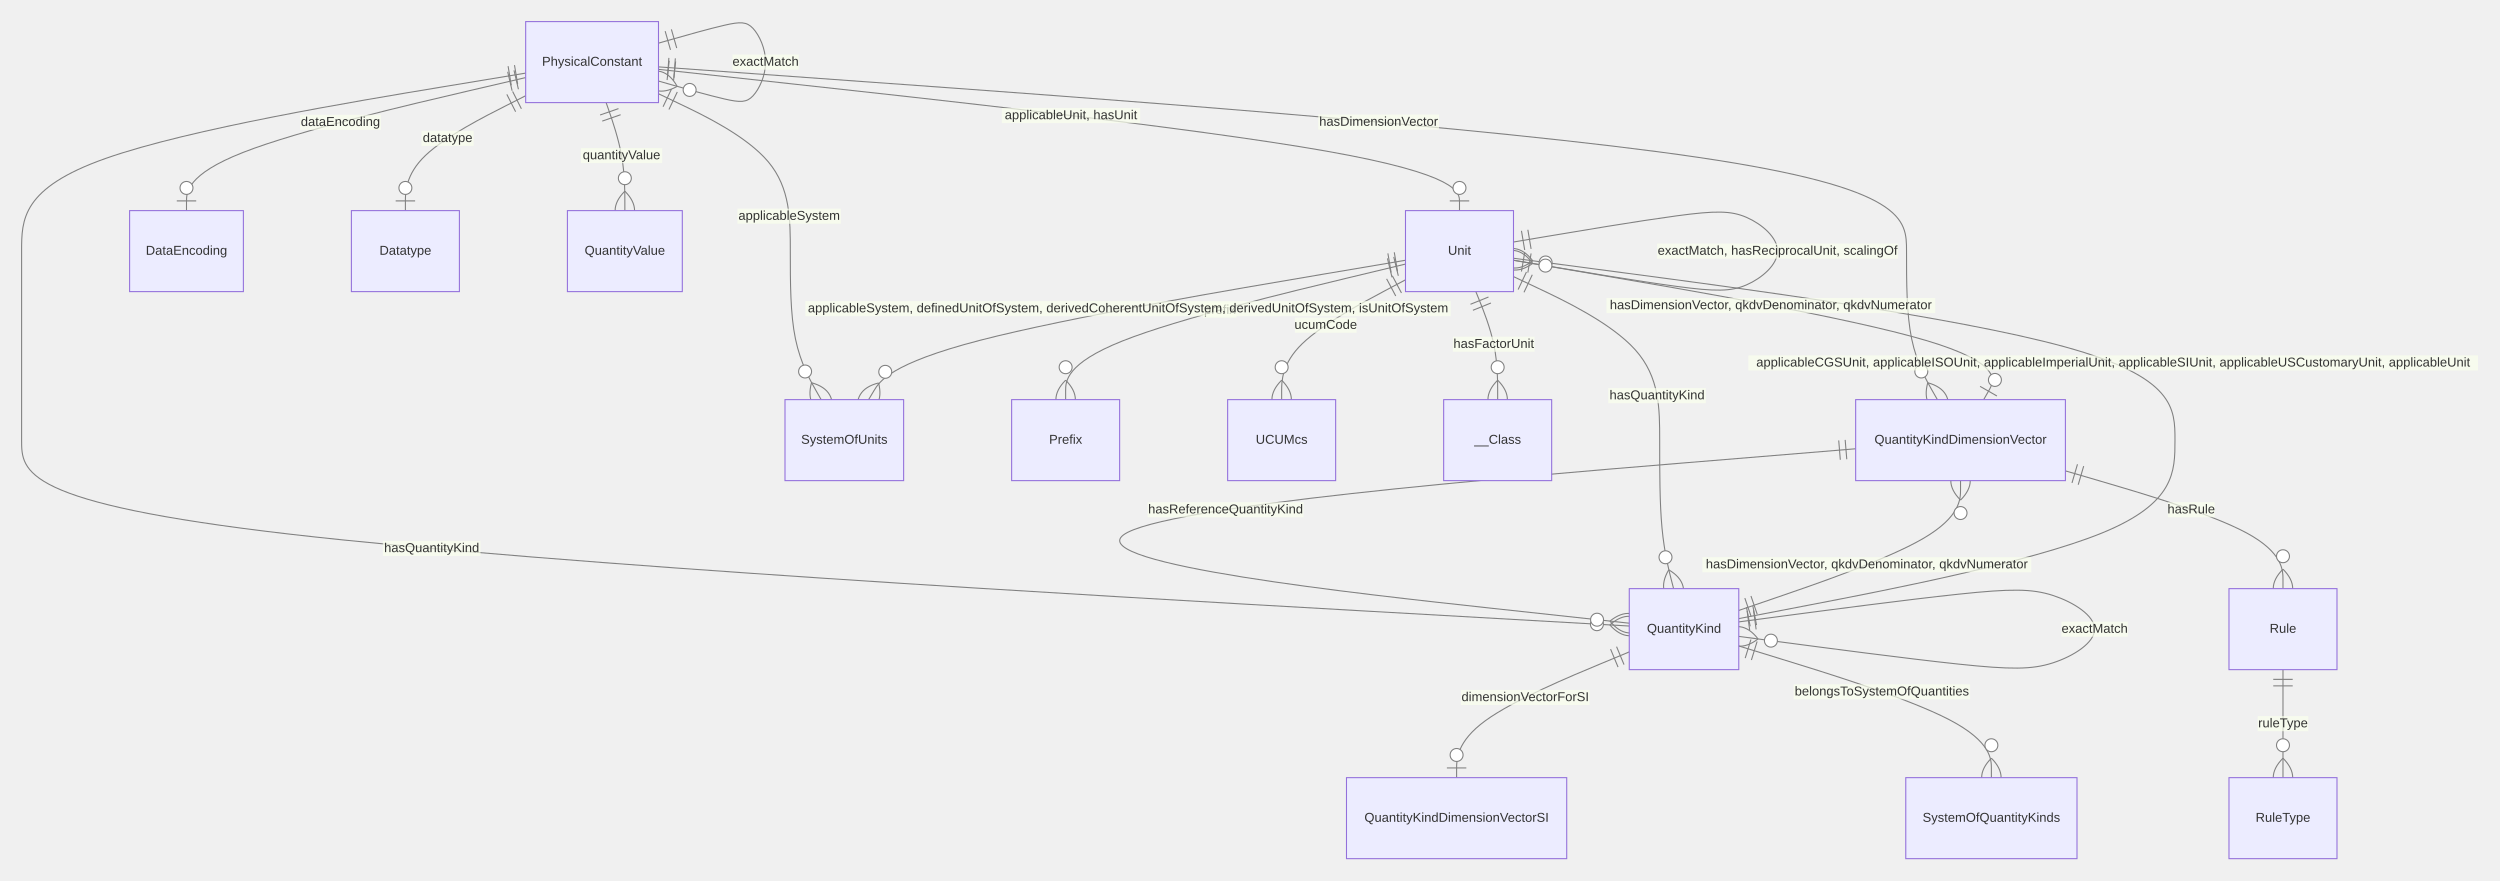
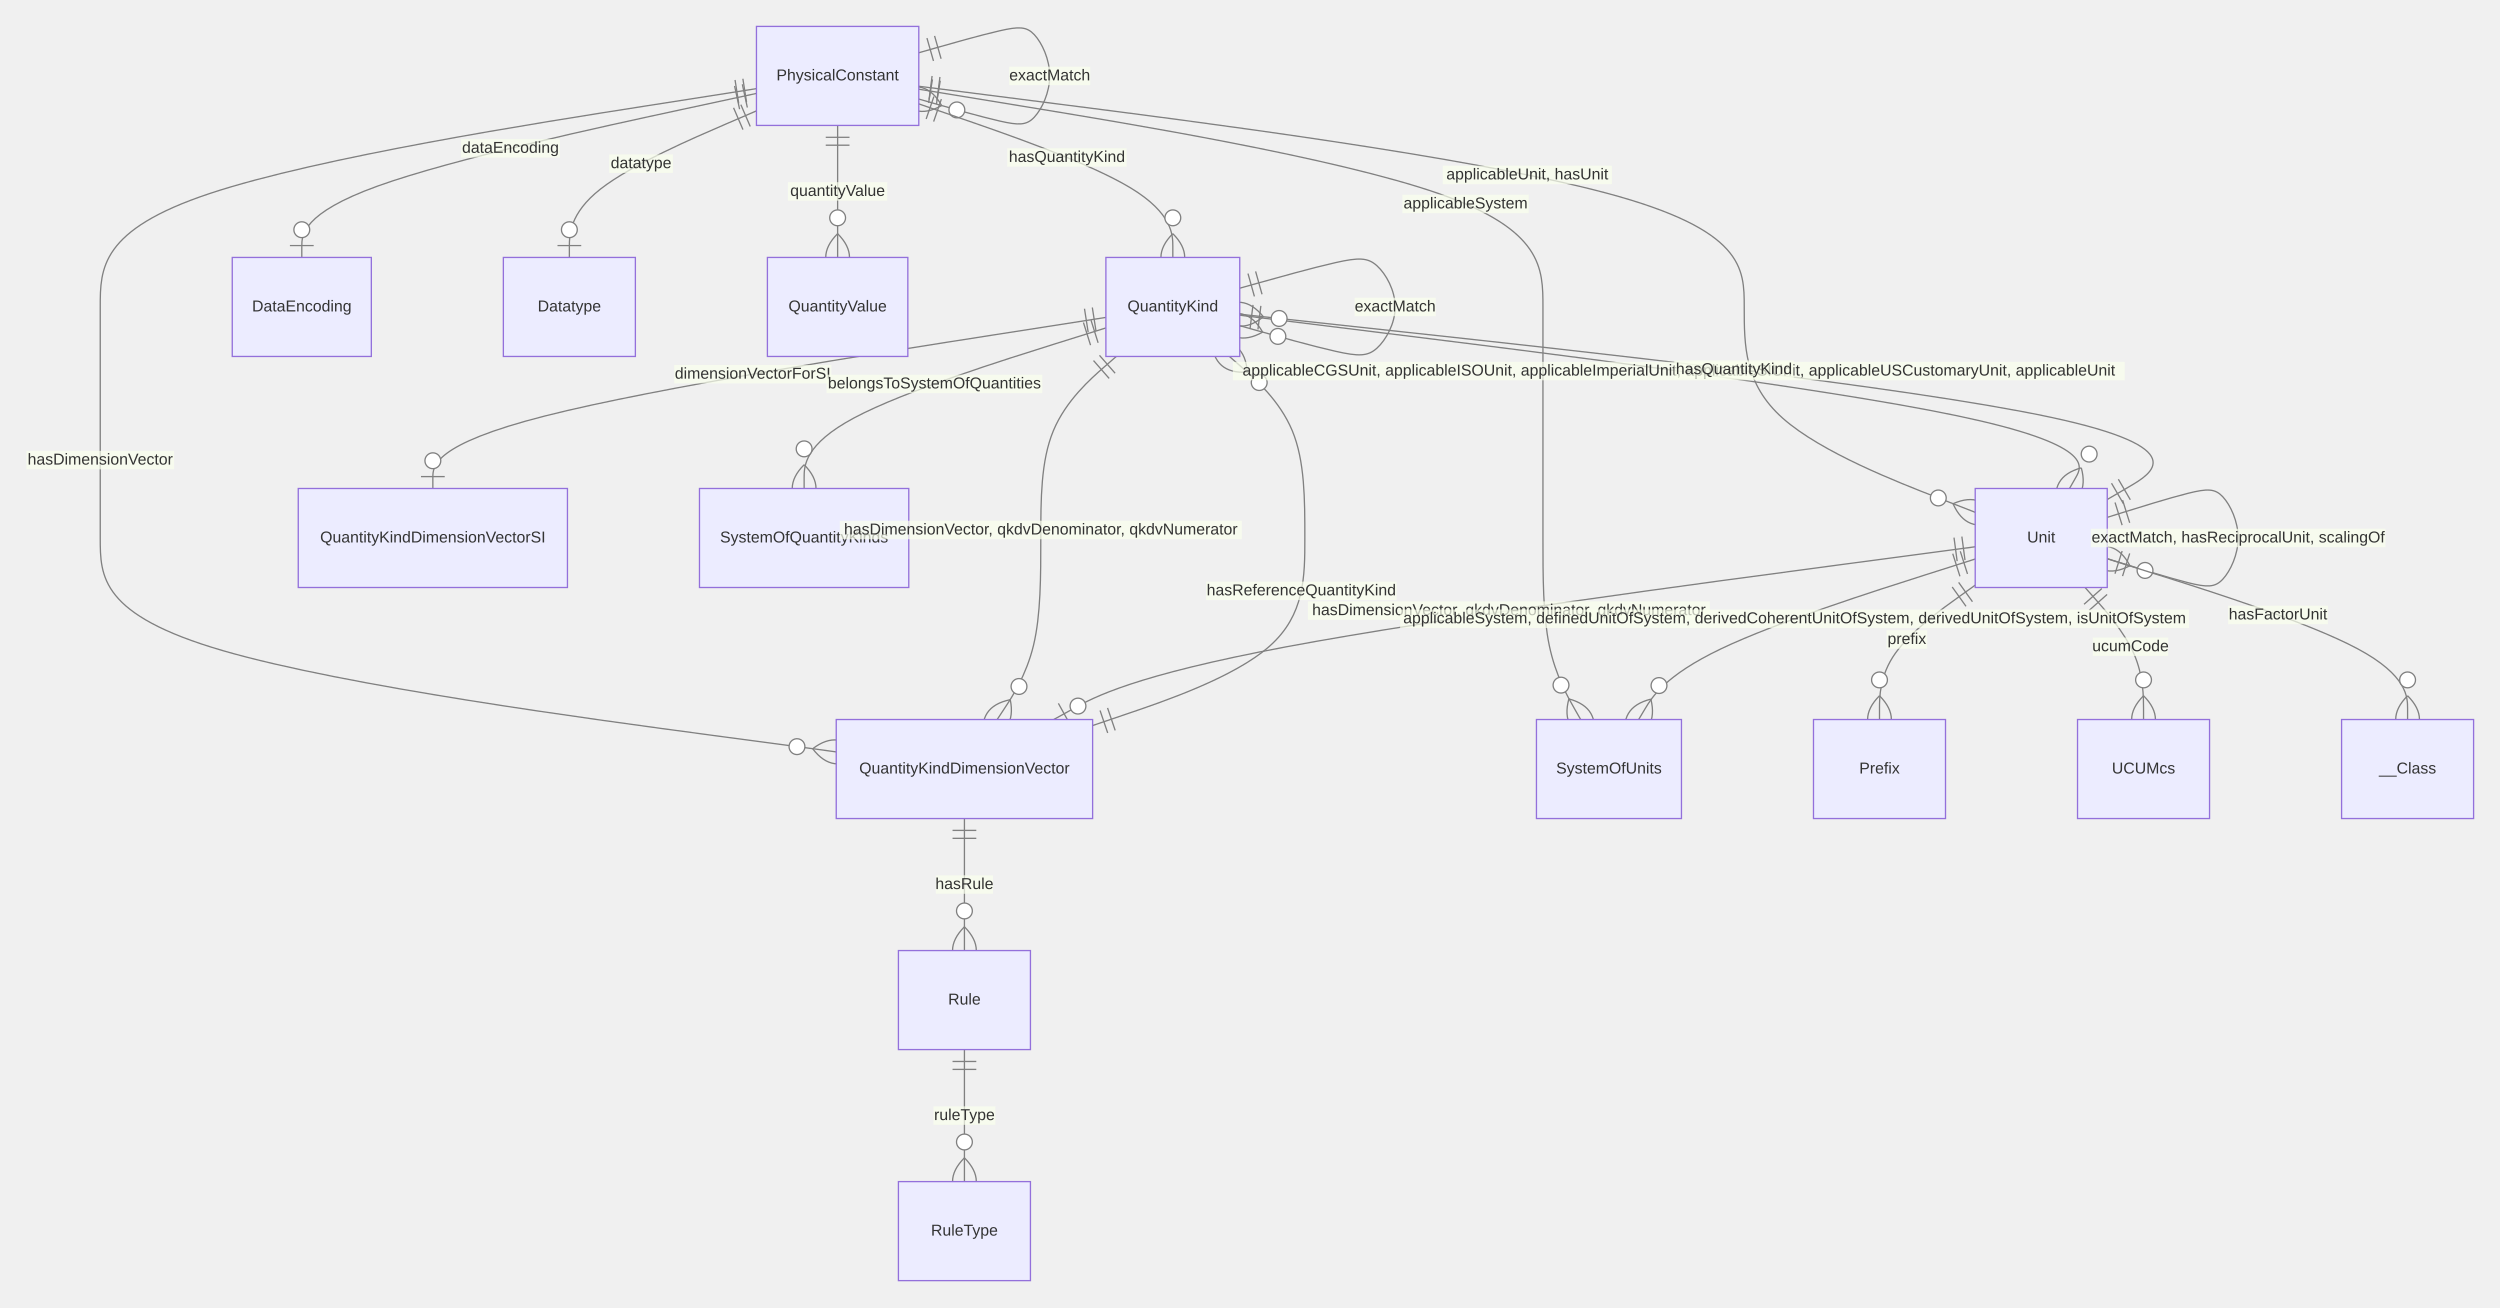
- <svg xmlns="http://www.w3.org/2000/svg" aria-roledescription="er" role="graphics-document document" viewBox="-100 0 2314.657 815" height="815" width="2314.657" id="container">
+ <svg xmlns="http://www.w3.org/2000/svg" aria-roledescription="er" role="graphics-document document" viewBox="-155.924 0 1893.615 990" height="990" width="1893.615" id="container">
  <style>#container{font-family:"trebuchet ms",verdana,arial,sans-serif;font-size:16px;fill:#333;}#container .error-icon{fill:#552222;}#container .error-text{fill:#552222;stroke:#552222;}#container .edge-thickness-normal{stroke-width:1px;}#container .edge-thickness-thick{stroke-width:3.5px;}#container .edge-pattern-solid{stroke-dasharray:0;}#container .edge-thickness-invisible{stroke-width:0;fill:none;}#container .edge-pattern-dashed{stroke-dasharray:3;}#container .edge-pattern-dotted{stroke-dasharray:2;}#container .marker{fill:#333333;stroke:#333333;}#container .marker.cross{stroke:#333333;}#container svg{font-family:"trebuchet ms",verdana,arial,sans-serif;font-size:16px;}#container p{margin:0;}#container .entityBox{fill:#ECECFF;stroke:#9370DB;}#container .attributeBoxOdd{fill:#ffffff;stroke:#9370DB;}#container .attributeBoxEven{fill:#f2f2f2;stroke:#9370DB;}#container .relationshipLabelBox{fill:hsl(80, 100%, 96.275%);opacity:0.7;background-color:hsl(80, 100%, 96.275%);}#container .relationshipLabelBox rect{opacity:0.5;}#container .relationshipLine{stroke:#333333;}#container .entityTitleText{text-anchor:middle;font-size:18px;fill:#333;}#container #MD_PARENT_START{fill:#f5f5f5!important;stroke:#333333!important;stroke-width:1;}#container #MD_PARENT_END{fill:#f5f5f5!important;stroke:#333333!important;stroke-width:1;}#container :root{--mermaid-font-family:"trebuchet ms",verdana,arial,sans-serif;}</style>
  <g />
  <defs>
    <marker orient="auto" markerHeight="240" markerWidth="190" refY="7" refX="0" id="MD_PARENT_START">
      <path d="M 18,7 L9,13 L1,7 L9,1 Z" />
    </marker>
  </defs>
  <defs>
    <marker orient="auto" markerHeight="28" markerWidth="20" refY="7" refX="19" id="MD_PARENT_END">
      <path d="M 18,7 L9,13 L1,7 L9,1 Z" />
    </marker>
  </defs>
  <defs>
    <marker orient="auto" markerHeight="18" markerWidth="18" refY="9" refX="0" id="ONLY_ONE_START">
      <path d="M9,0 L9,18 M15,0 L15,18" fill="none" stroke="gray" />
    </marker>
  </defs>
  <defs>
    <marker orient="auto" markerHeight="18" markerWidth="18" refY="9" refX="18" id="ONLY_ONE_END">
      <path d="M3,0 L3,18 M9,0 L9,18" fill="none" stroke="gray" />
    </marker>
  </defs>
  <defs>
    <marker orient="auto" markerHeight="18" markerWidth="30" refY="9" refX="0" id="ZERO_OR_ONE_START">
      <circle r="6" cy="9" cx="21" fill="white" stroke="gray" />
      <path d="M9,0 L9,18" fill="none" stroke="gray" />
    </marker>
  </defs>
  <defs>
    <marker orient="auto" markerHeight="18" markerWidth="30" refY="9" refX="30" id="ZERO_OR_ONE_END">
      <circle r="6" cy="9" cx="9" fill="white" stroke="gray" />
      <path d="M21,0 L21,18" fill="none" stroke="gray" />
    </marker>
  </defs>
  <defs>
    <marker orient="auto" markerHeight="36" markerWidth="45" refY="18" refX="18" id="ONE_OR_MORE_START">
      <path d="M0,18 Q 18,0 36,18 Q 18,36 0,18 M42,9 L42,27" fill="none" stroke="gray" />
    </marker>
  </defs>
  <defs>
    <marker orient="auto" markerHeight="36" markerWidth="45" refY="18" refX="27" id="ONE_OR_MORE_END">
      <path d="M3,9 L3,27 M9,18 Q27,0 45,18 Q27,36 9,18" fill="none" stroke="gray" />
    </marker>
  </defs>
  <defs>
    <marker orient="auto" markerHeight="36" markerWidth="57" refY="18" refX="18" id="ZERO_OR_MORE_START">
      <circle r="6" cy="18" cx="48" fill="white" stroke="gray" />
      <path d="M0,18 Q18,0 36,18 Q18,36 0,18" fill="none" stroke="gray" />
    </marker>
  </defs>
  <defs>
    <marker orient="auto" markerHeight="36" markerWidth="57" refY="18" refX="39" id="ZERO_OR_MORE_END">
      <circle r="6" cy="18" cx="9" fill="white" stroke="gray" />
      <path d="M21,18 Q39,0 57,18 Q39,36 21,18" fill="none" stroke="gray" />
    </marker>
  </defs>
-   <path style="stroke: gray; fill: none;" marker-start="url(#ONLY_ONE_START)" marker-end="url(#ZERO_OR_ONE_END)" d="M386.7,71.826L334.362,84.022C282.023,96.217,177.347,120.609,125.009,141.138C72.67,161.667,72.67,178.333,72.67,186.667L72.67,195" class="er relationshipLine" />
-   <path style="stroke: gray; fill: none;" marker-start="url(#ONLY_ONE_START)" marker-end="url(#ZERO_OR_ONE_END)" d="M386.7,88.624L368.14,98.02C349.58,107.416,312.46,126.208,293.9,143.937C275.34,161.667,275.34,178.333,275.34,186.667L275.34,195" class="er relationshipLine" />
-   <path style="stroke: gray; fill: none;" marker-start="url(#ONLY_ONE_START)" marker-end="url(#ZERO_OR_ONE_END)" d="M509.661,64.198L633.265,77.665C756.869,91.132,1004.078,118.066,1127.682,139.866C1251.286,161.667,1251.286,178.333,1251.286,186.667L1251.286,195" class="er relationshipLine" />
-   <path style="stroke: gray; fill: none;" marker-start="url(#ONLY_ONE_START)" marker-end="url(#ZERO_OR_MORE_END)" d="M509.661,39.965L521.327,36.637C532.994,33.31,556.327,26.655,570.911,23.327C585.494,20,591.327,20,597.161,26.25C602.994,32.5,608.827,45,608.827,57.5C608.827,70,602.994,82.5,597.161,88.75C591.327,95,585.494,95,570.911,91.673C556.327,88.345,532.994,81.69,521.327,78.363L509.661,75.035" class="er relationshipLine" />
-   <path style="stroke: gray; fill: none;" marker-start="url(#ONLY_ONE_START)" marker-end="url(#ZERO_OR_MORE_END)" d="M386.7,67.685L308.917,80.571C231.133,93.457,75.567,119.228,-2.217,146.698C-80,174.167,-80,203.333,-80,232.5C-80,261.667,-80,290.833,-80,320C-80,349.167,-80,378.333,-80,407.5C-80,436.667,-80,465.833,168.08,494.52C416.16,523.206,912.32,551.412,1160.399,565.515L1408.479,579.618" class="er relationshipLine" />
-   <path style="stroke: gray; fill: none;" marker-start="url(#ONLY_ONE_START)" marker-end="url(#ZERO_OR_MORE_END)" d="M509.661,61.92L702.248,75.767C894.834,89.614,1280.008,117.307,1472.595,145.737C1665.182,174.167,1665.182,203.333,1665.182,232.5C1665.182,261.667,1665.182,290.833,1669.944,313.75C1674.706,336.667,1684.23,353.333,1688.992,361.667L1693.753,370" class="er relationshipLine" />
-   <path style="stroke: gray; fill: none;" marker-start="url(#ONLY_ONE_START)" marker-end="url(#ZERO_OR_MORE_END)" d="M461.186,95L464.077,103.333C466.967,111.667,472.747,128.333,475.638,145C478.528,161.667,478.528,178.333,478.528,186.667L478.528,195" class="er relationshipLine" />
-   <path style="stroke: gray; fill: none;" marker-start="url(#ONLY_ONE_START)" marker-end="url(#ZERO_OR_MORE_END)" d="M509.661,86.811L530.003,96.509C550.346,106.207,591.031,125.604,611.373,149.885C631.715,174.167,631.715,203.333,631.715,232.5C631.715,261.667,631.715,290.833,636.477,313.75C641.239,336.667,650.763,353.333,655.525,361.667L660.287,370" class="er relationshipLine" />
-   <path style="stroke: gray; fill: none;" marker-start="url(#ONLY_ONE_START)" marker-end="url(#ZERO_OR_ONE_END)" d="M1408.479,603.567L1381.835,614.639C1355.191,625.711,1301.903,647.856,1275.259,667.261C1248.615,686.667,1248.615,703.333,1248.615,711.667L1248.615,720" class="er relationshipLine" />
-   <path style="stroke: gray; fill: none;" marker-start="url(#ONLY_ONE_START)" marker-end="url(#ZERO_OR_MORE_END)" d="M1509.87,575.789L1548.632,570.657C1587.394,565.526,1664.919,555.263,1713.372,550.131C1761.825,545,1781.206,545,1800.587,551.25C1819.968,557.5,1839.349,570,1839.349,582.5C1839.349,595,1819.968,607.5,1800.587,613.75C1781.206,620,1761.825,620,1713.372,614.869C1664.919,609.737,1587.394,599.474,1548.632,594.343L1509.87,589.211" class="er relationshipLine" />
-   <path style="stroke: gray; fill: none;" marker-start="url(#ONLY_ONE_START)" marker-end="url(#ZERO_OR_MORE_END)" d="M1509.87,565.173L1544.089,553.478C1578.307,541.782,1646.745,518.391,1680.963,498.362C1715.182,478.333,1715.182,461.667,1715.182,453.333L1715.182,445" class="er relationshipLine" />
-   <path style="stroke: gray; fill: none;" marker-start="url(#ONLY_ONE_START)" marker-end="url(#ZERO_OR_MORE_END)" d="M1509.87,598.088L1548.85,610.073C1587.83,622.058,1665.79,646.029,1704.77,666.348C1743.749,686.667,1743.749,703.333,1743.749,711.667L1743.749,720" class="er relationshipLine" />
-   <path style="stroke: gray; fill: none;" marker-start="url(#ONLY_ONE_START)" marker-end="url(#ZERO_OR_MORE_END)" d="M1509.87,572.741L1577.18,559.784C1644.49,546.828,1779.11,520.914,1846.42,493.374C1913.73,465.833,1913.73,436.667,1913.73,407.5C1913.73,378.333,1913.73,349.167,1811.656,321.101C1709.582,293.035,1505.434,266.07,1403.36,252.587L1301.286,239.104" class="er relationshipLine" />
-   <path style="stroke: gray; fill: none;" marker-start="url(#ONLY_ONE_START)" marker-end="url(#ZERO_OR_MORE_END)" d="M1618.085,415.501L1457.291,428.751C1296.496,442.001,974.906,468.5,939.972,495.416C905.038,522.332,1156.758,549.664,1282.619,563.33L1408.479,576.996" class="er relationshipLine" />
-   <path style="stroke: gray; fill: none;" marker-start="url(#ONLY_ONE_START)" marker-end="url(#ZERO_OR_MORE_END)" d="M1812.279,435.958L1845.854,445.798C1879.429,455.638,1946.58,475.319,1980.155,493.493C2013.73,511.667,2013.73,528.333,2013.73,536.667L2013.73,545" class="er relationshipLine" />
-   <path style="stroke: gray; fill: none;" marker-start="url(#ONLY_ONE_START)" marker-end="url(#ZERO_OR_MORE_END)" d="M2013.73,620L2013.73,628.333C2013.73,636.667,2013.73,653.333,2013.73,670C2013.73,686.667,2013.73,703.333,2013.73,711.667L2013.73,720" class="er relationshipLine" />
-   <path style="stroke: gray; fill: none;" marker-start="url(#ONLY_ONE_START)" marker-end="url(#ZERO_OR_ONE_END)" d="M1301.286,241.013L1378.602,254.178C1455.918,267.342,1610.55,293.671,1683.104,315.169C1755.658,336.667,1746.134,353.333,1741.372,361.667L1736.611,370" class="er relationshipLine" />
-   <path style="stroke: gray; fill: none;" marker-start="url(#ONLY_ONE_START)" marker-end="url(#ZERO_OR_MORE_END)" d="M1201.286,244.498L1148.844,257.081C1096.402,269.665,991.518,294.833,939.076,315.75C886.634,336.667,886.634,353.333,886.634,361.667L886.634,370" class="er relationshipLine" />
-   <path style="stroke: gray; fill: none;" marker-start="url(#ONLY_ONE_START)" marker-end="url(#ZERO_OR_MORE_END)" d="M1301.286,256.104L1323.844,266.754C1346.402,277.403,1391.518,298.701,1414.076,323.934C1436.634,349.167,1436.634,378.333,1436.634,407.5C1436.634,436.667,1436.634,465.833,1438.78,488.75C1440.927,511.667,1445.221,528.333,1447.367,536.667L1449.514,545" class="er relationshipLine" />
-   <path style="stroke: gray; fill: none;" marker-start="url(#ONLY_ONE_START)" marker-end="url(#ZERO_OR_MORE_END)" d="M1201.286,240.96L1123.434,254.134C1045.582,267.307,889.878,293.653,807.03,315.16C724.182,336.667,714.19,353.333,709.194,361.667L704.198,370" class="er relationshipLine" />
-   <path style="stroke: gray; fill: none;" marker-start="url(#ONLY_ONE_START)" marker-end="url(#ZERO_OR_MORE_END)" d="M1201.286,259.071L1182.177,269.226C1163.069,279.381,1124.851,299.69,1105.742,318.179C1086.634,336.667,1086.634,353.333,1086.634,361.667L1086.634,370" class="er relationshipLine" />
-   <path style="stroke: gray; fill: none;" marker-start="url(#ONLY_ONE_START)" marker-end="url(#ZERO_OR_MORE_END)" d="M1301.286,224.077L1330.052,219.231C1358.819,214.384,1416.351,204.692,1452.309,199.846C1488.266,195,1502.65,195,1517.033,201.25C1531.416,207.5,1545.799,220,1545.799,232.5C1545.799,245,1531.416,257.5,1517.033,263.75C1502.65,270,1488.266,270,1452.309,265.154C1416.351,260.308,1358.819,250.616,1330.052,245.769L1301.286,240.923" class="er relationshipLine" />
-   <path style="stroke: gray; fill: none;" marker-start="url(#ONLY_ONE_START)" marker-end="url(#ZERO_OR_MORE_END)" d="M1266.435,270L1269.802,278.333C1273.168,286.667,1279.901,303.333,1283.267,320C1286.634,336.667,1286.634,353.333,1286.634,361.667L1286.634,370" class="er relationshipLine" />
-   <g transform="translate(386.7,20 )" id="entity-PhysicalConstant-f43f8855-cf72-5deb-8dd3-7b0283708583">
+   <path style="stroke: gray; fill: none;" marker-start="url(#ONLY_ONE_START)" marker-end="url(#ZERO_OR_ONE_END)" d="M417.048,70.755L359.651,83.129C302.255,95.503,187.463,120.252,130.066,140.959C72.67,161.667,72.67,178.333,72.67,186.667L72.67,195" class="er relationshipLine" />
+   <path style="stroke: gray; fill: none;" marker-start="url(#ONLY_ONE_START)" marker-end="url(#ZERO_OR_ONE_END)" d="M417.048,83.976L393.43,94.146C369.812,104.317,322.576,124.659,298.958,143.163C275.34,161.667,275.34,178.333,275.34,186.667L275.34,195" class="er relationshipLine" />
+   <path style="stroke: gray; fill: none;" marker-start="url(#ONLY_ONE_START)" marker-end="url(#ZERO_OR_MORE_END)" d="M540.008,39.965L551.675,36.637C563.342,33.31,586.675,26.655,601.258,23.327C615.842,20,621.675,20,627.508,26.25C633.342,32.5,639.175,45,639.175,57.5C639.175,70,633.342,82.5,627.508,88.75C621.675,95,615.842,95,601.258,91.673C586.675,88.345,563.342,81.69,551.675,78.363L540.008,75.035" class="er relationshipLine" />
+   <path style="stroke: gray; fill: none;" marker-start="url(#ONLY_ONE_START)" marker-end="url(#ZERO_OR_MORE_END)" d="M540.008,78.688L572.078,89.74C604.147,100.792,668.286,122.896,700.356,142.281C732.425,161.667,732.425,178.333,732.425,186.667L732.425,195" class="er relationshipLine" />
+   <path style="stroke: gray; fill: none;" marker-start="url(#ONLY_ONE_START)" marker-end="url(#ZERO_OR_MORE_END)" d="M417.048,67.132L334.206,80.11C251.365,93.088,85.683,119.044,2.841,146.605C-80,174.167,-80,203.333,-80,232.5C-80,261.667,-80,290.833,-80,320C-80,349.167,-80,378.333,-80,407.5C-80,436.667,-80,465.833,12.913,492.837C105.827,519.84,291.654,544.68,384.567,557.101L477.481,569.521" class="er relationshipLine" />
+   <path style="stroke: gray; fill: none;" marker-start="url(#ONLY_ONE_START)" marker-end="url(#ZERO_OR_MORE_END)" d="M478.528,95L478.528,103.333C478.528,111.667,478.528,128.333,478.528,145C478.528,161.667,478.528,178.333,478.528,186.667L478.528,195" class="er relationshipLine" />
+   <path style="stroke: gray; fill: none;" marker-start="url(#ONLY_ONE_START)" marker-end="url(#ZERO_OR_MORE_END)" d="M540.008,67.569L618.802,80.475C697.596,93.38,855.184,119.19,933.979,146.678C1012.773,174.167,1012.773,203.333,1012.773,232.5C1012.773,261.667,1012.773,290.833,1012.773,320C1012.773,349.167,1012.773,378.333,1012.773,407.5C1012.773,436.667,1012.773,465.833,1017.535,488.75C1022.296,511.667,1031.82,528.333,1036.582,536.667L1041.344,545" class="er relationshipLine" />
+   <path style="stroke: gray; fill: none;" marker-start="url(#ONLY_ONE_START)" marker-end="url(#ZERO_OR_MORE_END)" d="M540.008,65.334L644.212,78.612C748.416,91.889,956.824,118.445,1061.028,146.306C1165.232,174.167,1165.232,203.333,1165.232,232.5C1165.232,261.667,1165.232,290.833,1194.392,316.759C1223.551,342.684,1281.871,365.368,1311.031,376.71L1340.191,388.052" class="er relationshipLine" />
+   <path style="stroke: gray; fill: none;" marker-start="url(#ONLY_ONE_START)" marker-end="url(#ZERO_OR_ONE_END)" d="M681.73,240.414L596.765,253.679C511.799,266.943,341.869,293.471,256.904,315.069C171.939,336.667,171.939,353.333,171.939,361.667L171.939,370" class="er relationshipLine" />
+   <path style="stroke: gray; fill: none;" marker-start="url(#ONLY_ONE_START)" marker-end="url(#ZERO_OR_MORE_END)" d="M783.12,218.291L796.971,214.409C810.821,210.528,838.521,202.764,855.834,198.882C873.147,195,880.072,195,886.997,201.25C893.922,207.5,900.847,220,900.847,232.5C900.847,245,893.922,257.5,886.997,263.75C880.072,270,873.147,270,855.834,266.118C838.521,262.236,810.821,254.472,796.971,250.591L783.12,246.709" class="er relationshipLine" />
+   <path style="stroke: gray; fill: none;" marker-start="url(#ONLY_ONE_START)" marker-end="url(#ZERO_OR_MORE_END)" d="M689.568,270L680.044,278.333C670.52,286.667,651.473,303.333,641.949,326.25C632.425,349.167,632.425,378.333,632.425,407.5C632.425,436.667,632.425,465.833,626.916,488.75C621.406,511.667,610.388,528.333,604.878,536.667L599.369,545" class="er relationshipLine" />
+   <path style="stroke: gray; fill: none;" marker-start="url(#ONLY_ONE_START)" marker-end="url(#ZERO_OR_MORE_END)" d="M681.73,248.384L643.634,260.32C605.539,272.256,529.349,296.128,491.254,316.397C453.159,336.667,453.159,353.333,453.159,361.667L453.159,370" class="er relationshipLine" />
+   <path style="stroke: gray; fill: none;" marker-start="url(#ONLY_ONE_START)" marker-end="url(#ZERO_OR_MORE_END)" d="M783.12,238.767L892.632,252.306C1002.144,265.845,1221.167,292.922,1325.917,314.795C1430.667,336.667,1421.143,353.333,1416.381,361.667L1411.619,370" class="er relationshipLine" />
+   <path style="stroke: gray; fill: none;" marker-start="url(#ONLY_ONE_START)" marker-end="url(#ZERO_OR_MORE_END)" d="M671.674,549.551L698.466,540.459C725.258,531.367,778.841,513.184,805.633,489.508C832.425,465.833,832.425,436.667,832.425,407.5C832.425,378.333,832.425,349.167,822.901,326.25C813.377,303.333,794.33,286.667,784.806,278.333L775.282,270" class="er relationshipLine" />
+   <path style="stroke: gray; fill: none;" marker-start="url(#ONLY_ONE_START)" marker-end="url(#ZERO_OR_MORE_END)" d="M574.577,620L574.577,628.333C574.577,636.667,574.577,653.333,574.577,670C574.577,686.667,574.577,703.333,574.577,711.667L574.577,720" class="er relationshipLine" />
+   <path style="stroke: gray; fill: none;" marker-start="url(#ONLY_ONE_START)" marker-end="url(#ZERO_OR_MORE_END)" d="M574.577,795L574.577,803.333C574.577,811.667,574.577,828.333,574.577,845C574.577,861.667,574.577,878.333,574.577,886.667L574.577,895" class="er relationshipLine" />
+   <path style="stroke: gray; fill: none;" marker-start="url(#ONLY_ONE_START)" marker-end="url(#ZERO_OR_ONE_END)" d="M1340.191,414.151L1238.897,427.626C1137.602,441.101,935.014,468.05,818.686,489.859C702.359,511.667,672.293,528.333,657.259,536.667L642.226,545" class="er relationshipLine" />
+   <path style="stroke: gray; fill: none;" marker-start="url(#ONLY_ONE_START)" marker-end="url(#ZERO_OR_MORE_END)" d="M1340.191,443.214L1328.108,451.845C1316.024,460.476,1291.858,477.738,1279.774,494.702C1267.691,511.667,1267.691,528.333,1267.691,536.667L1267.691,545" class="er relationshipLine" />
+   <path style="stroke: gray; fill: none;" marker-start="url(#ONLY_ONE_START)" marker-end="url(#ZERO_OR_MORE_END)" d="M1440.191,378.333L1456.858,368.611C1473.524,358.889,1506.858,339.444,1397.346,316.054C1287.834,292.664,1035.477,265.328,909.299,251.66L783.12,237.991" class="er relationshipLine" />
+   <path style="stroke: gray; fill: none;" marker-start="url(#ONLY_ONE_START)" marker-end="url(#ZERO_OR_MORE_END)" d="M1340.191,423.411L1302.698,435.343C1265.204,447.274,1190.218,471.137,1147.729,491.402C1105.24,511.667,1095.247,528.333,1090.251,536.667L1085.255,545" class="er relationshipLine" />
+   <path style="stroke: gray; fill: none;" marker-start="url(#ONLY_ONE_START)" marker-end="url(#ZERO_OR_MORE_END)" d="M1423.405,445L1430.786,453.333C1438.167,461.667,1452.929,478.333,1460.31,495C1467.691,511.667,1467.691,528.333,1467.691,536.667L1467.691,545" class="er relationshipLine" />
+   <path style="stroke: gray; fill: none;" marker-start="url(#ONLY_ONE_START)" marker-end="url(#ZERO_OR_MORE_END)" d="M1440.191,391.875L1451.858,388.229C1463.524,384.583,1486.858,377.292,1501.441,373.646C1516.024,370,1521.858,370,1527.691,376.25C1533.524,382.5,1539.358,395,1539.358,407.5C1539.358,420,1533.524,432.5,1527.691,438.75C1521.858,445,1516.024,445,1501.441,441.354C1486.858,437.708,1463.524,430.417,1451.858,426.771L1440.191,423.125" class="er relationshipLine" />
+   <path style="stroke: gray; fill: none;" marker-start="url(#ONLY_ONE_START)" marker-end="url(#ZERO_OR_MORE_END)" d="M1440.191,423.266L1478.108,435.221C1516.024,447.177,1591.858,471.089,1629.774,491.378C1667.691,511.667,1667.691,528.333,1667.691,536.667L1667.691,545" class="er relationshipLine" />
+   <g transform="translate(417.0477,20 )" id="entity-PhysicalConstant-f43f8855-cf72-5deb-8dd3-7b0283708583">
    <rect height="75" width="122.961" y="0" x="0" class="er entityBox" />
    <text style="dominant-baseline: middle; text-anchor: middle; font-size: 12px;" transform="translate(61.48029,37.5)" y="0" x="0" id="text-entity-PhysicalConstant-f43f8855-cf72-5deb-8dd3-7b0283708583" class="er entityLabel">PhysicalConstant</text>
  </g>
-   <g transform="translate(1408.479,545 )" id="entity-QuantityKind-6f79b338-e354-5d95-8035-8883644476ff">
+   <g transform="translate(681.7296,195 )" id="entity-QuantityKind-6f79b338-e354-5d95-8035-8883644476ff">
    <rect height="75" width="101.391" y="0" x="0" class="er entityBox" />
    <text style="dominant-baseline: middle; text-anchor: middle; font-size: 12px;" transform="translate(50.69531,37.5)" y="0" x="0" id="text-entity-QuantityKind-6f79b338-e354-5d95-8035-8883644476ff" class="er entityLabel">QuantityKind</text>
  </g>
-   <g transform="translate(1618.085,370 )" id="entity-QuantityKindDimensionVector-bfa1bf26-fcae-516f-8f63-2f454f3dac1b">
+   <g transform="translate(477.4808,545 )" id="entity-QuantityKindDimensionVector-bfa1bf26-fcae-516f-8f63-2f454f3dac1b">
    <rect height="75" width="194.193" y="0" x="0" class="er entityBox" />
    <text style="dominant-baseline: middle; text-anchor: middle; font-size: 12px;" transform="translate(97.09654,37.5)" y="0" x="0" id="text-entity-QuantityKindDimensionVector-bfa1bf26-fcae-516f-8f63-2f454f3dac1b" class="er entityLabel">QuantityKindDimensionVector</text>
  </g>
-   <g transform="translate(1963.73,545 )" id="entity-Rule-886caf8e-59ff-5db3-a492-27242971196f">
+   <g transform="translate(524.5773,720 )" id="entity-Rule-886caf8e-59ff-5db3-a492-27242971196f">
    <rect height="75" width="100" y="0" x="0" class="er entityBox" />
    <text style="dominant-baseline: middle; text-anchor: middle; font-size: 12px;" transform="translate(50,37.5)" y="0" x="0" id="text-entity-Rule-886caf8e-59ff-5db3-a492-27242971196f" class="er entityLabel">Rule</text>
  </g>
-   <g transform="translate(1201.286,195 )" id="entity-Unit-c57ac1ea-0a24-509a-a80e-23f8c03ca739">
+   <g transform="translate(1340.191,370 )" id="entity-Unit-c57ac1ea-0a24-509a-a80e-23f8c03ca739">
    <rect height="75" width="100" y="0" x="0" class="er entityBox" />
    <text style="dominant-baseline: middle; text-anchor: middle; font-size: 12px;" transform="translate(50,37.5)" y="0" x="0" id="text-entity-Unit-c57ac1ea-0a24-509a-a80e-23f8c03ca739" class="er entityLabel">Unit</text>
  </g>
  <g transform="translate(20,195 )" id="entity-DataEncoding-e949680e-a6e4-55c9-9325-aa69226f3e53">
    <rect height="75" width="105.34" y="0" x="0" class="er entityBox" />
    <text style="dominant-baseline: middle; text-anchor: middle; font-size: 12px;" transform="translate(52.67024,37.5)" y="0" x="0" id="text-entity-DataEncoding-e949680e-a6e4-55c9-9325-aa69226f3e53" class="er entityLabel">DataEncoding</text>
  </g>
  <g transform="translate(225.3405,195 )" id="entity-Datatype-eedb5402-d0cc-52bf-9fb8-7b914f648cbe">
    <rect height="75" width="100" y="0" x="0" class="er entityBox" />
    <text style="dominant-baseline: middle; text-anchor: middle; font-size: 12px;" transform="translate(50,37.5)" y="0" x="0" id="text-entity-Datatype-eedb5402-d0cc-52bf-9fb8-7b914f648cbe" class="er entityLabel">Datatype</text>
  </g>
  <g transform="translate(425.3405,195 )" id="entity-QuantityValue-f2bc13d2-1961-5e2a-9bfe-ab6a05a5860b">
    <rect height="75" width="106.375" y="0" x="0" class="er entityBox" />
    <text style="dominant-baseline: middle; text-anchor: middle; font-size: 12px;" transform="translate(53.1875,37.5)" y="0" x="0" id="text-entity-QuantityValue-f2bc13d2-1961-5e2a-9bfe-ab6a05a5860b" class="er entityLabel">QuantityValue</text>
  </g>
-   <g transform="translate(626.7972,370 )" id="entity-SystemOfUnits-f7f1da8e-a5af-50e1-94d0-c2e741f40e1d">
+   <g transform="translate(1007.854,545 )" id="entity-SystemOfUnits-f7f1da8e-a5af-50e1-94d0-c2e741f40e1d">
    <rect height="75" width="109.837" y="0" x="0" class="er entityBox" />
    <text style="dominant-baseline: middle; text-anchor: middle; font-size: 12px;" transform="translate(54.91826,37.5)" y="0" x="0" id="text-entity-SystemOfUnits-f7f1da8e-a5af-50e1-94d0-c2e741f40e1d" class="er entityLabel">SystemOfUnits</text>
  </g>
-   <g transform="translate(1146.662,720 )" id="entity-QuantityKindDimensionVectorSI-2681a9c0-d385-5c75-b278-85a805bca5b5">
+   <g transform="translate(69.98585,370 )" id="entity-QuantityKindDimensionVectorSI-2681a9c0-d385-5c75-b278-85a805bca5b5">
    <rect height="75" width="203.906" y="0" x="0" class="er entityBox" />
    <text style="dominant-baseline: middle; text-anchor: middle; font-size: 12px;" transform="translate(101.9531,37.5)" y="0" x="0" id="text-entity-QuantityKindDimensionVectorSI-2681a9c0-d385-5c75-b278-85a805bca5b5" class="er entityLabel">QuantityKindDimensionVectorSI</text>
  </g>
-   <g transform="translate(1664.483,720 )" id="entity-SystemOfQuantityKinds-09c2a533-d4ff-5ffb-9642-53498359216a">
+   <g transform="translate(373.8921,370 )" id="entity-SystemOfQuantityKinds-09c2a533-d4ff-5ffb-9642-53498359216a">
    <rect height="75" width="158.533" y="0" x="0" class="er entityBox" />
    <text style="dominant-baseline: middle; text-anchor: middle; font-size: 12px;" transform="translate(79.26643,37.5)" y="0" x="0" id="text-entity-SystemOfQuantityKinds-09c2a533-d4ff-5ffb-9642-53498359216a" class="er entityLabel">SystemOfQuantityKinds</text>
  </g>
-   <g transform="translate(1963.73,720 )" id="entity-RuleType-d54df1a6-a17d-5920-9344-6f805c739e55">
+   <g transform="translate(524.5773,895 )" id="entity-RuleType-d54df1a6-a17d-5920-9344-6f805c739e55">
    <rect height="75" width="100" y="0" x="0" class="er entityBox" />
    <text style="dominant-baseline: middle; text-anchor: middle; font-size: 12px;" transform="translate(50,37.5)" y="0" x="0" id="text-entity-RuleType-d54df1a6-a17d-5920-9344-6f805c739e55" class="er entityLabel">RuleType</text>
  </g>
-   <g transform="translate(836.6337,370 )" id="entity-Prefix-f6d97b99-faee-5974-b12e-390868d79e86">
+   <g transform="translate(1217.691,545 )" id="entity-Prefix-f6d97b99-faee-5974-b12e-390868d79e86">
    <rect height="75" width="100" y="0" x="0" class="er entityBox" />
    <text style="dominant-baseline: middle; text-anchor: middle; font-size: 12px;" transform="translate(50,37.5)" y="0" x="0" id="text-entity-Prefix-f6d97b99-faee-5974-b12e-390868d79e86" class="er entityLabel">Prefix</text>
  </g>
-   <g transform="translate(1036.634,370 )" id="entity-UCUMcs-8df33f70-0c53-5f8e-a81f-0969bc803a34">
+   <g transform="translate(1417.691,545 )" id="entity-UCUMcs-8df33f70-0c53-5f8e-a81f-0969bc803a34">
    <rect height="75" width="100" y="0" x="0" class="er entityBox" />
    <text style="dominant-baseline: middle; text-anchor: middle; font-size: 12px;" transform="translate(50,37.5)" y="0" x="0" id="text-entity-UCUMcs-8df33f70-0c53-5f8e-a81f-0969bc803a34" class="er entityLabel">UCUMcs</text>
  </g>
-   <g transform="translate(1236.634,370 )" id="entity-Class-d9e3eb4a-97c0-50b6-8e3f-7f4a2fa7283d">
+   <g transform="translate(1617.691,545 )" id="entity-Class-d9e3eb4a-97c0-50b6-8e3f-7f4a2fa7283d">
    <rect height="75" width="100" y="0" x="0" class="er entityBox" />
    <text style="dominant-baseline: middle; text-anchor: middle; font-size: 12px;" transform="translate(50,37.5)" y="0" x="0" id="text-entity-Class-d9e3eb4a-97c0-50b6-8e3f-7f4a2fa7283d" class="er entityLabel">__Class</text>
  </g>
-   <rect height="14" width="74.908" y="106.261" x="177.76" class="er relationshipLabelBox" />
-   <text style="text-anchor: middle; dominant-baseline: middle; font-size: 12px;" y="113.261" x="215.215" id="rel1" class="er relationshipLabel">dataEncoding</text>
-   <rect height="14" width="48.328" y="121.101" x="290.261" class="er relationshipLabelBox" />
-   <text style="text-anchor: middle; dominant-baseline: middle; font-size: 12px;" y="128.101" x="314.425" id="rel2" class="er relationshipLabel">datatype</text>
-   <rect height="14" width="128.157" y="99.987" x="827.531" class="er relationshipLabelBox" />
-   <text style="text-anchor: middle; dominant-baseline: middle; font-size: 12px;" y="106.987" x="891.609" id="rel3" class="er relationshipLabel">applicableUnit, hasUnit</text>
-   <rect height="14" width="61.453" y="50.5" x="578.1" class="er relationshipLabelBox" />
-   <text style="text-anchor: middle; dominant-baseline: middle; font-size: 12px;" y="57.5" x="608.827" id="rel4" class="er relationshipLabel">exactMatch</text>
-   <rect height="14" width="90.438" y="500.792" x="254.458" class="er relationshipLabelBox" />
-   <text style="text-anchor: middle; dominant-baseline: middle; font-size: 12px;" y="507.792" x="299.677" id="rel5" class="er relationshipLabel">hasQuantityKind</text>
-   <rect height="14" width="111.849" y="106.063" x="1120.512" class="er relationshipLabelBox" />
-   <text style="text-anchor: middle; dominant-baseline: middle; font-size: 12px;" y="113.063" x="1176.436" id="rel6" class="er relationshipLabel">hasDimensionVector</text>
-   <rect height="14" width="75.266" y="137.037" x="437.835" class="er relationshipLabelBox" />
-   <text style="text-anchor: middle; dominant-baseline: middle; font-size: 12px;" y="144.037" x="475.467" id="rel7" class="er relationshipLabel">quantityValue</text>
-   <rect height="14" width="95.781" y="193.182" x="582.775" class="er relationshipLabelBox" />
-   <text style="text-anchor: middle; dominant-baseline: middle; font-size: 12px;" y="200.182" x="630.666" id="rel8" class="er relationshipLabel">applicableSystem</text>
-   <rect height="14" width="119.078" y="638.759" x="1252.616" class="er relationshipLabelBox" />
-   <text style="text-anchor: middle; dominant-baseline: middle; font-size: 12px;" y="645.759" x="1312.155" id="rel9" class="er relationshipLabel">dimensionVectorForSI</text>
-   <rect height="14" width="61.453" y="575.5" x="1808.622" class="er relationshipLabelBox" />
-   <text style="text-anchor: middle; dominant-baseline: middle; font-size: 12px;" y="582.5" x="1839.349" id="rel10" class="er relationshipLabel">exactMatch</text>
-   <rect height="14" width="304.498" y="515.819" x="1476.173" class="er relationshipLabelBox" />
-   <text style="text-anchor: middle; dominant-baseline: middle; font-size: 12px;" y="522.819" x="1628.422" id="rel11" class="er relationshipLabel">hasDimensionVector, qkdvDenominator, qkdvNumerator</text>
-   <rect height="14" width="163.429" y="633.521" x="1560.626" class="er relationshipLabelBox" />
-   <text style="text-anchor: middle; dominant-baseline: middle; font-size: 12px;" y="640.521" x="1642.341" id="rel12" class="er relationshipLabel">belongsToSystemOfQuantities</text>
-   <rect height="14" width="675.577" y="328.985" x="1518.754" class="er relationshipLabelBox" />
-   <text style="text-anchor: middle; dominant-baseline: middle; font-size: 12px;" y="335.985" x="1856.542" id="rel13" class="er relationshipLabel">applicableCGSUnit, applicableISOUnit, applicableImperialUnit, applicableSIUnit, applicableUSCustomaryUnit, applicableUnit</text>
-   <rect height="14" width="144.375" y="464.961" x="962.528" class="er relationshipLabelBox" />
-   <text style="text-anchor: middle; dominant-baseline: middle; font-size: 12px;" y="471.961" x="1034.716" id="rel14" class="er relationshipLabel">hasReferenceQuantityKind</text>
-   <rect height="14" width="43.297" y="464.95" x="1907.137" class="er relationshipLabelBox" />
-   <text style="text-anchor: middle; dominant-baseline: middle; font-size: 12px;" y="471.95" x="1928.785" id="rel15" class="er relationshipLabel">hasRule</text>
-   <rect height="14" width="46.922" y="663" x="1990.269" class="er relationshipLabelBox" />
-   <text style="text-anchor: middle; dominant-baseline: middle; font-size: 12px;" y="670" x="2013.73" id="rel16" class="er relationshipLabel">ruleType</text>
-   <rect height="14" width="304.498" y="275.873" x="1387.306" class="er relationshipLabelBox" />
-   <text style="text-anchor: middle; dominant-baseline: middle; font-size: 12px;" y="282.873" x="1539.555" id="rel17" class="er relationshipLabel">hasDimensionVector, qkdvDenominator, qkdvNumerator</text>
-   <rect height="14" width="30.84" y="280.208" x="1014.025" class="er relationshipLabelBox" />
-   <text style="text-anchor: middle; dominant-baseline: middle; font-size: 12px;" y="287.208" x="1029.445" id="rel18" class="er relationshipLabel">prefix</text>
-   <rect height="14" width="90.438" y="359.316" x="1388.99" class="er relationshipLabelBox" />
-   <text style="text-anchor: middle; dominant-baseline: middle; font-size: 12px;" y="366.316" x="1434.208" id="rel19" class="er relationshipLabel">hasQuantityKind</text>
-   <rect height="14" width="597.562" y="278.769" x="645.635" class="er relationshipLabelBox" />
-   <text style="text-anchor: middle; dominant-baseline: middle; font-size: 12px;" y="285.769" x="944.416" id="rel20" class="er relationshipLabel">applicableSystem, definedUnitOfSystem, derivedCoherentUnitOfSystem, derivedUnitOfSystem, isUnitOfSystem</text>
-   <rect height="14" width="57.078" y="294.111" x="1098.911" class="er relationshipLabelBox" />
-   <text style="text-anchor: middle; dominant-baseline: middle; font-size: 12px;" y="301.111" x="1127.451" id="rel21" class="er relationshipLabel">ucumCode</text>
-   <rect height="14" width="223.15" y="225.5" x="1434.224" class="er relationshipLabelBox" />
-   <text style="text-anchor: middle; dominant-baseline: middle; font-size: 12px;" y="232.5" x="1545.799" id="rel22" class="er relationshipLabel">exactMatch, hasReciprocalUnit, scalingOf</text>
-   <rect height="14" width="75.632" y="311.712" x="1245.183" class="er relationshipLabelBox" />
-   <text style="text-anchor: middle; dominant-baseline: middle; font-size: 12px;" y="318.712" x="1283" id="rel23" class="er relationshipLabel">hasFactorUnit</text>
+   <rect height="14" width="74.908" y="105.344" x="193.284" class="er relationshipLabelBox" />
+   <text style="text-anchor: middle; dominant-baseline: middle; font-size: 12px;" y="112.344" x="230.738" id="rel1" class="er relationshipLabel">dataEncoding</text>
+   <rect height="14" width="48.328" y="116.977" x="305.492" class="er relationshipLabelBox" />
+   <text style="text-anchor: middle; dominant-baseline: middle; font-size: 12px;" y="123.977" x="329.656" id="rel2" class="er relationshipLabel">datatype</text>
+   <rect height="14" width="61.453" y="50.5" x="608.448" class="er relationshipLabelBox" />
+   <text style="text-anchor: middle; dominant-baseline: middle; font-size: 12px;" y="57.5" x="639.175" id="rel3" class="er relationshipLabel">exactMatch</text>
+   <rect height="14" width="90.438" y="112.272" x="607.019" class="er relationshipLabelBox" />
+   <text style="text-anchor: middle; dominant-baseline: middle; font-size: 12px;" y="119.272" x="652.238" id="rel4" class="er relationshipLabel">hasQuantityKind</text>
+   <rect height="14" width="111.849" y="341.489" x="-135.924" class="er relationshipLabelBox" />
+   <text style="text-anchor: middle; dominant-baseline: middle; font-size: 12px;" y="348.489" x="-80" id="rel5" class="er relationshipLabel">hasDimensionVector</text>
+   <rect height="14" width="75.266" y="138" x="440.895" class="er relationshipLabelBox" />
+   <text style="text-anchor: middle; dominant-baseline: middle; font-size: 12px;" y="145" x="478.528" id="rel6" class="er relationshipLabel">quantityValue</text>
+   <rect height="14" width="95.781" y="147.47" x="906.279" class="er relationshipLabelBox" />
+   <text style="text-anchor: middle; dominant-baseline: middle; font-size: 12px;" y="154.47" x="954.169" id="rel7" class="er relationshipLabel">applicableSystem</text>
+   <rect height="14" width="128.157" y="125.486" x="936.86" class="er relationshipLabelBox" />
+   <text style="text-anchor: middle; dominant-baseline: middle; font-size: 12px;" y="132.486" x="1000.939" id="rel8" class="er relationshipLabel">applicableUnit, hasUnit</text>
+   <rect height="14" width="119.078" y="276.437" x="354.691" class="er relationshipLabelBox" />
+   <text style="text-anchor: middle; dominant-baseline: middle; font-size: 12px;" y="283.437" x="414.23" id="rel9" class="er relationshipLabel">dimensionVectorForSI</text>
+   <rect height="14" width="61.453" y="225.5" x="870.12" class="er relationshipLabelBox" />
+   <text style="text-anchor: middle; dominant-baseline: middle; font-size: 12px;" y="232.5" x="900.847" id="rel10" class="er relationshipLabel">exactMatch</text>
+   <rect height="14" width="304.498" y="394.437" x="480.18" class="er relationshipLabelBox" />
+   <text style="text-anchor: middle; dominant-baseline: middle; font-size: 12px;" y="401.437" x="632.429" id="rel11" class="er relationshipLabel">hasDimensionVector, qkdvDenominator, qkdvNumerator</text>
+   <rect height="14" width="163.429" y="283.803" x="470.13" class="er relationshipLabelBox" />
+   <text style="text-anchor: middle; dominant-baseline: middle; font-size: 12px;" y="290.803" x="551.844" id="rel12" class="er relationshipLabel">belongsToSystemOfQuantities</text>
+   <rect height="14" width="675.577" y="274.066" x="777.91" class="er relationshipLabelBox" />
+   <text style="text-anchor: middle; dominant-baseline: middle; font-size: 12px;" y="281.066" x="1115.698" id="rel13" class="er relationshipLabel">applicableCGSUnit, applicableISOUnit, applicableImperialUnit, applicableSIUnit, applicableUSCustomaryUnit, applicableUnit</text>
+   <rect height="14" width="144.375" y="440.524" x="757.566" class="er relationshipLabelBox" />
+   <text style="text-anchor: middle; dominant-baseline: middle; font-size: 12px;" y="447.524" x="829.754" id="rel14" class="er relationshipLabel">hasReferenceQuantityKind</text>
+   <rect height="14" width="43.297" y="663" x="552.929" class="er relationshipLabelBox" />
+   <text style="text-anchor: middle; dominant-baseline: middle; font-size: 12px;" y="670" x="574.577" id="rel15" class="er relationshipLabel">hasRule</text>
+   <rect height="14" width="46.922" y="838" x="551.116" class="er relationshipLabelBox" />
+   <text style="text-anchor: middle; dominant-baseline: middle; font-size: 12px;" y="845" x="574.577" id="rel16" class="er relationshipLabel">ruleType</text>
+   <rect height="14" width="304.498" y="455.512" x="834.773" class="er relationshipLabelBox" />
+   <text style="text-anchor: middle; dominant-baseline: middle; font-size: 12px;" y="462.512" x="987.022" id="rel17" class="er relationshipLabel">hasDimensionVector, qkdvDenominator, qkdvNumerator</text>
+   <rect height="14" width="30.84" y="477.408" x="1273.005" class="er relationshipLabelBox" />
+   <text style="text-anchor: middle; dominant-baseline: middle; font-size: 12px;" y="484.408" x="1288.425" id="rel18" class="er relationshipLabel">prefix</text>
+   <rect height="14" width="90.438" y="272.952" x="1112.252" class="er relationshipLabelBox" />
+   <text style="text-anchor: middle; dominant-baseline: middle; font-size: 12px;" y="279.952" x="1157.471" id="rel19" class="er relationshipLabel">hasQuantityKind</text>
+   <rect height="14" width="597.562" y="461.698" x="904.598" class="er relationshipLabelBox" />
+   <text style="text-anchor: middle; dominant-baseline: middle; font-size: 12px;" y="468.698" x="1203.379" id="rel20" class="er relationshipLabel">applicableSystem, definedUnitOfSystem, derivedCoherentUnitOfSystem, derivedUnitOfSystem, isUnitOfSystem</text>
+   <rect height="14" width="57.078" y="482.869" x="1429.276" class="er relationshipLabelBox" />
+   <text style="text-anchor: middle; dominant-baseline: middle; font-size: 12px;" y="489.869" x="1457.815" id="rel21" class="er relationshipLabel">ucumCode</text>
+   <rect height="14" width="223.15" y="400.5" x="1427.783" class="er relationshipLabelBox" />
+   <text style="text-anchor: middle; dominant-baseline: middle; font-size: 12px;" y="407.5" x="1539.358" id="rel22" class="er relationshipLabel">exactMatch, hasReciprocalUnit, scalingOf</text>
+   <rect height="14" width="75.632" y="458.785" x="1531.742" class="er relationshipLabelBox" />
+   <text style="text-anchor: middle; dominant-baseline: middle; font-size: 12px;" y="465.785" x="1569.558" id="rel23" class="er relationshipLabel">hasFactorUnit</text>
</svg>
